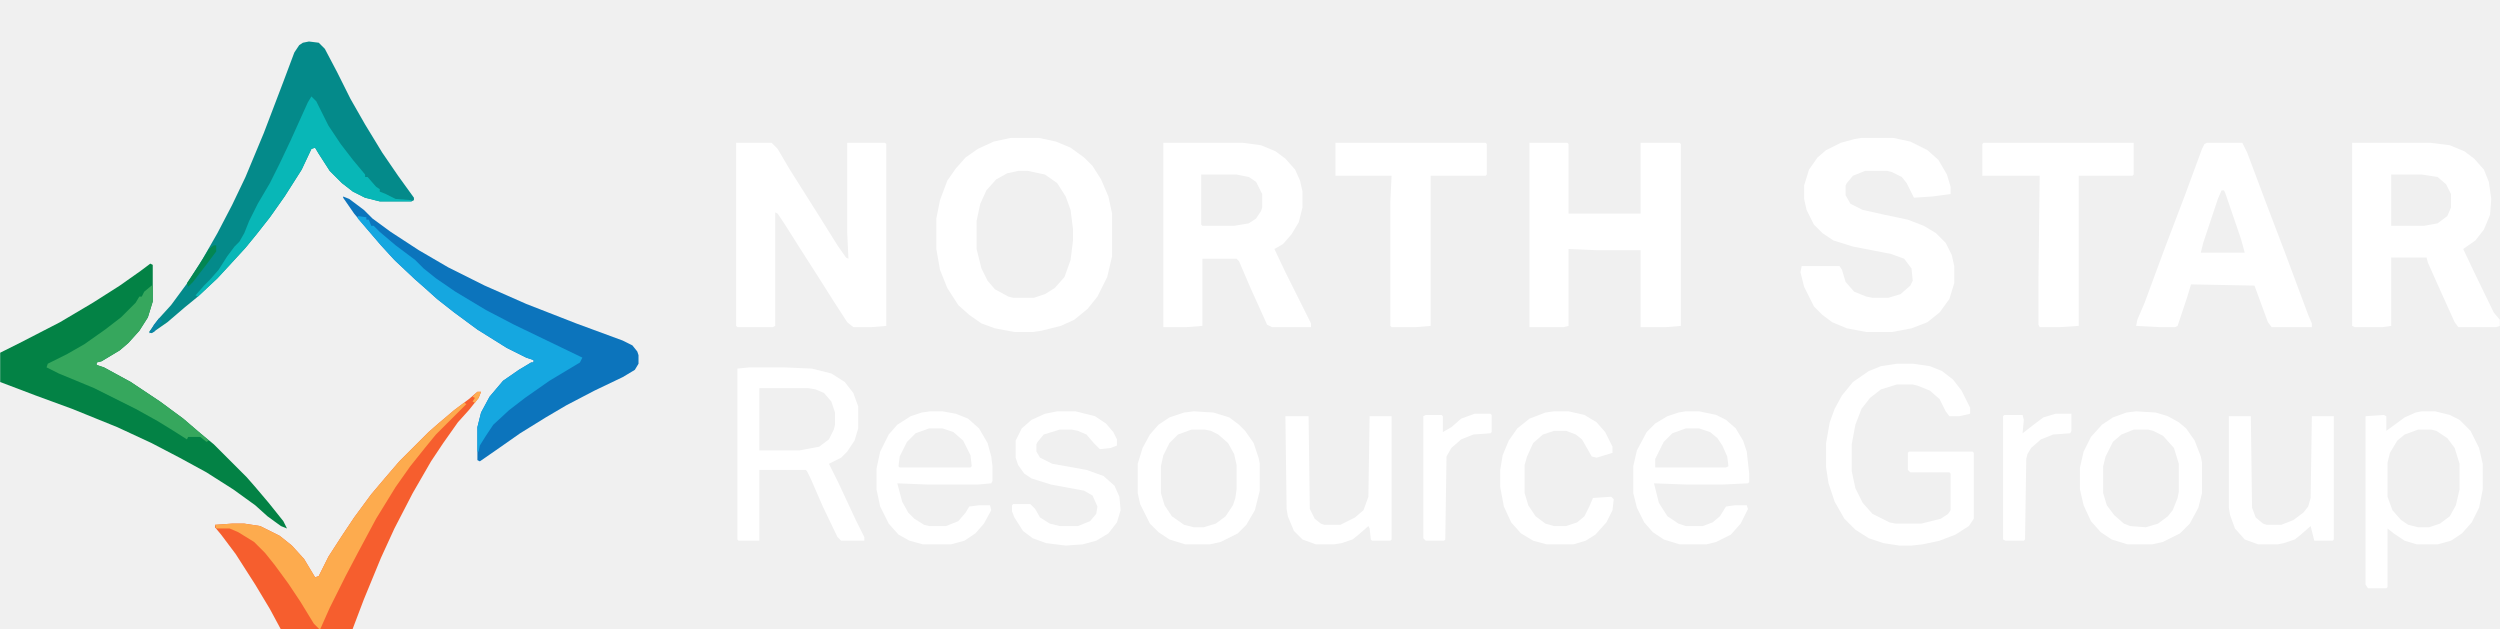
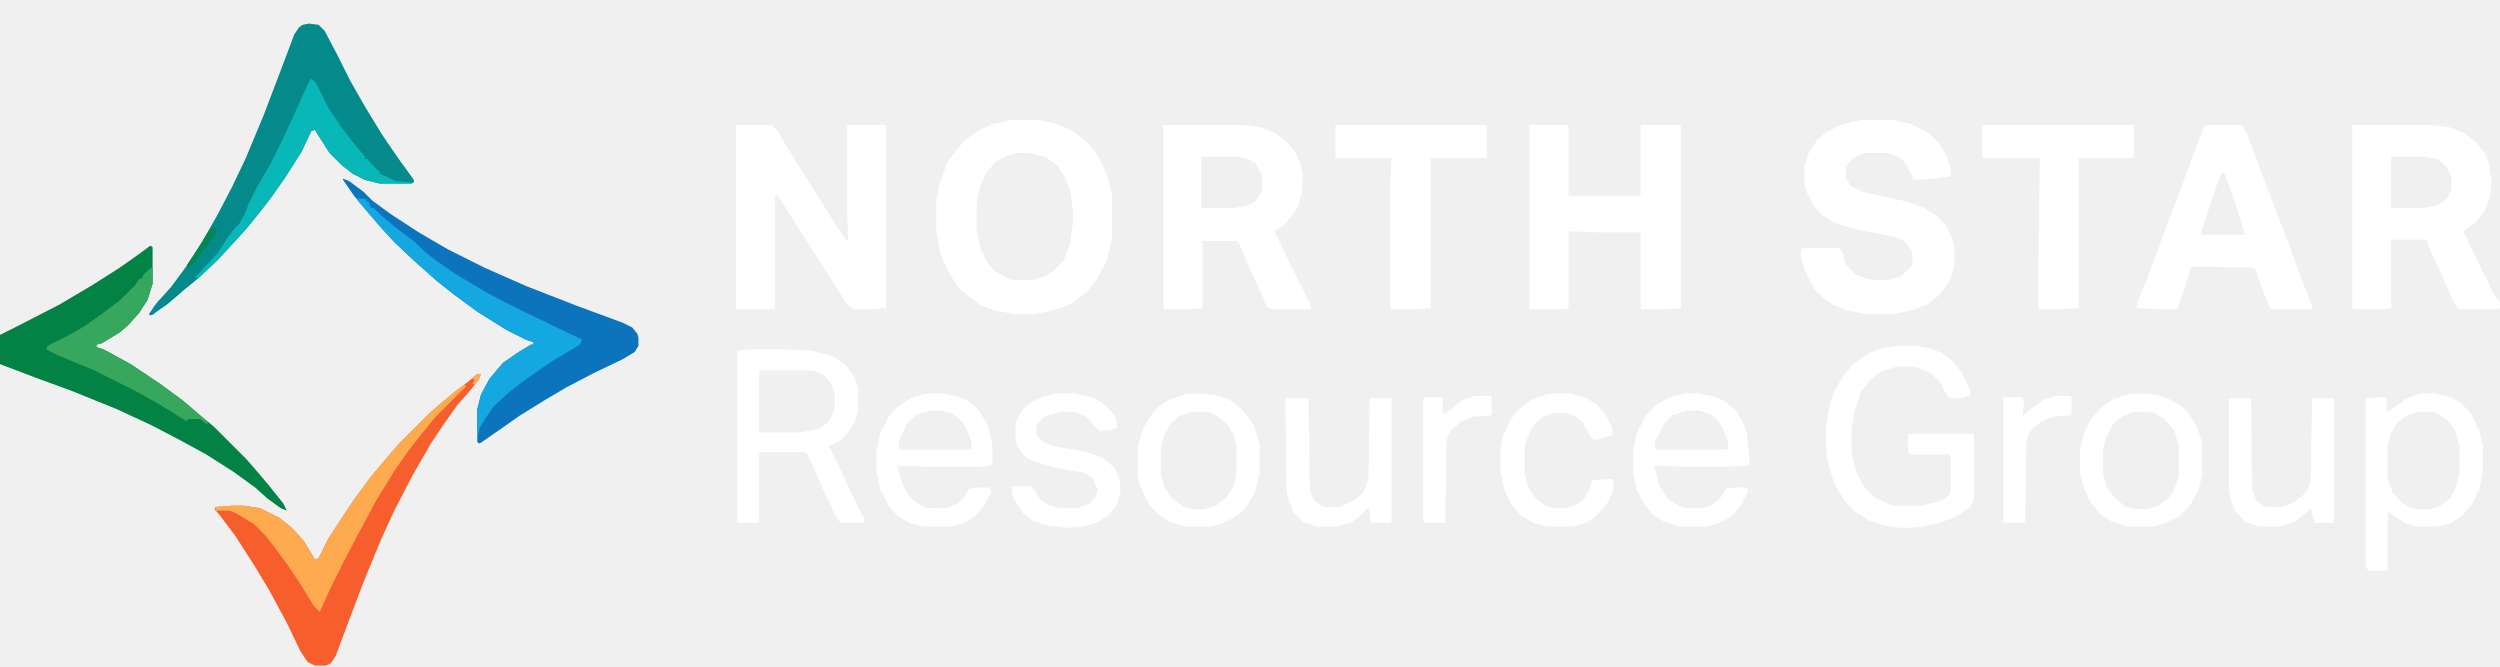
- <svg xmlns="http://www.w3.org/2000/svg" version="1.1" viewBox="0 135 2048 515" width="1400" height="352">
+ <svg xmlns="http://www.w3.org/2000/svg" version="1.1" viewBox="0 150 2048 545" width="1400" height="373">
  <path transform="translate(603,252)" d="m0 0h29l5 5 10 17 24 38 15 24 7 10 2 1-1-21v-74h31l1 1v149l-12 1h-15l-5-4-11-17-12-19-16-25-12-19-6-9-2-1v93l-2 1h-29l-1-1z" fill="#FFFFFF" />
  <path transform="translate(828,248)" d="m0 0h23l14 3 12 5 11 8 7 7 7 11 6 14 3 14v35l-4 17-8 16-8 10-11 9-11 5-16 4-7 1h-15l-16-3-11-4-10-7-9-8-9-14-6-15-3-17v-25l3-15 6-16 7-10 8-9 10-7 13-6zm6 27-9 2-9 5-8 9-5 11-3 14v23l4 16 5 10 6 7 11 6 4 1h17l9-3 8-5 8-9 5-14 2-16v-9l-2-16-4-11-7-11-10-7-14-3z" fill="#FFFFFF" />
  <path transform="translate(1927,252)" d="m0 0h64l16 2 12 5 8 6 8 9 4 10 2 14-1 13-5 12-7 9-10 7 9 19 16 33 5 6v5l-3 1h-31l-3-4-14-31-8-18-1-4h-29v56l-7 1h-23l-2-1zm32 26v42h27l11-2 8-6 3-7v-11l-4-8-7-6-13-2z" fill="#FFFFFF" />
  <path transform="translate(953,252)" d="m0 0h65l15 2 12 5 8 6 8 9 4 9 2 9v13l-3 12-6 10-7 8-7 4 9 19 21 42v3h-32l-4-2-14-31-9-21-2-2h-28v55l-13 1h-19zm31 26v41l1 1h26l12-2 6-4 4-6 1-3v-11l-5-10-6-4-10-2z" fill="#FFFFFF" />
  <path transform="translate(1525,248)" d="m0 0h26l14 3 14 7 9 8 7 12 3 10v6l-15 2-15 1-6-12-4-5-8-4-4-1h-18l-10 4-5 6-1 2v8l4 7 10 5 18 4 19 4 13 5 10 6 8 8 5 10 2 9v14l-4 13-8 11-10 8-13 5-16 3h-21l-16-3-12-5-8-6-7-7-8-16-3-12 1-5h31l2 3 3 10 7 8 10 4 5 1h13l10-3 8-7 2-4-1-10-6-8-11-4-31-6-16-5-9-6-7-7-6-12-2-9v-11l4-13 7-10 7-6 12-6 11-3z" fill="#FFFFFF" />
  <path transform="translate(1253,252)" d="m0 0h31l1 1v57h59v-58h32l1 1v149l-12 1h-21v-63h-36l-23-1v63l-4 1h-28z" fill="#FFFFFF" />
  <path transform="translate(391,456)" d="m0 0h3l-2 5-8 10-9 10-12 17-10 15-15 26-15 29-11 24-14 34-11 29-12 32-4 6-4 2h-9l-6-3-6-9-11-23-14-26-12-20-16-25-12-16-5-6v-2l14-1h10l13 2 16 8 10 8 10 11 9 15 3-1 8-16 11-17 10-15 14-19 11-13 12-14 24-24 8-7 13-11 12-9z" fill="#F65E2E" />
  <path transform="translate(281,296)" d="m0 0 5 2 12 9 7 7 15 11 23 15 24 14 30 15 34 15 41 16 38 14 8 4 4 5 1 3v7l-3 5-10 6-23 11-23 12-17 10-21 13-20 14-13 9-2-1v-27l3-12 7-13 11-13 13-9 10-6h2v-2l-6-2-16-8-24-15-19-14-14-11-10-9-8-7-17-16-11-12-12-14-10-12-9-13z" fill="#0C74BC" />
  <path transform="translate(253,169)" d="m0 0 8 1 5 5 10 19 11 22 12 21 14 23 13 19 13 18v2l-2 1h-26l-12-3-10-5-9-7-10-10-9-14-3-5-3 1-8 17-14 22-12 17-11 14-9 11-11 12-12 13-16 15-11 9-14 12-13 9-2-1 8-11 10-11 14-19 12-19 12-21 12-23 11-23 15-36 16-42 9-24 4-6 3-2z" fill="#048A8A" />
  <path transform="translate(123,351)" d="m0 0 2 1v30l-4 13-7 11-9 10-7 6-15 9-4 1v2l6 2 22 12 24 16 19 14 14 12 11 9 27 27 7 8 11 13 12 15 3 6-5-2-11-8-10-9-18-13-22-14-22-12-23-12-28-13-37-15-30-11-29-11v-24l16-8 33-17 27-16 22-14 17-12z" fill="#038245" />
  <path transform="translate(1808,252)" d="m0 0h29l4 8 15 40 16 42 19 51 3 7v3h-33l-3-4-11-30-52-1-3 10-8 24-2 1h-13l-19-1 1-5 6-14 17-46 16-42 14-38 2-4zm12 39-3 7-12 36-2 8h36l-3-11-13-38-1-2z" fill="#FFFFFF" />
  <path transform="translate(1094,252)" d="m0 0h123l1 1v25l-1 1h-45v123l-12 1h-20l-1-1v-102l1-21h-46z" fill="#FFFFFF" />
  <path transform="translate(1625,252)" d="m0 0h123v26l-1 1h-44v123l-15 1h-17l-1-2v-37l1-85h-47v-26z" fill="#FFFFFF" />
  <path transform="translate(1554,433)" d="m0 0h13l14 2 10 4 9 7 7 9 7 14v5l-9 2h-8l-3-4-5-10-8-7-10-4-4-1h-13l-13 4-9 7-7 9-5 13-3 16v22l3 14 6 12 8 9 14 7 5 1h21l16-4 6-4 2-3v-30l-1-1h-32l-2-2v-14l1-1h52l1 1v54l-4 6-11 7-13 5-14 3-9 1h-10l-13-2-12-4-11-7-9-9-8-14-5-15-2-13v-20l3-17 4-11 6-11 9-11 13-9 10-4z" fill="#FFFFFF" />
  <path transform="translate(614,436)" d="m0 0h28l23 1 16 4 11 7 7 9 4 11v18l-3 10-6 9-5 5-10 5 8 16 14 30 7 14v3h-19l-3-3-12-25-10-23-3-6-1-1h-38v58h-17l-1-1v-140zm8 17v51h33l16-3 8-6 4-8 1-4v-10l-3-9-6-7-7-3-6-1z" fill="#FFFFFF" />
  <path transform="translate(1984,472)" d="m0 0h11l12 3 8 4 9 9 7 14 3 13v21l-3 15-6 12-8 9-9 6-11 3h-17l-10-3-9-6-5-4v48l-1 1h-15l-2-3v-138l15-1 2 1v12l15-11 9-4zm-3 15-11 4-6 5-6 10-2 8v28l4 11 7 8 6 4 8 2h9l9-3 8-6 5-9 3-13v-21l-4-13-6-8-9-6-4-1z" fill="#FFFFFF" />
  <path transform="translate(762,472)" d="m0 0h10l11 2 10 4 9 8 7 12 3 11 1 8v12l-1 2-11 1h-41l-25-1 4 15 5 9 5 5 8 5 4 1h14l10-4 6-7 3-5 8-1h9l1 4-6 11-7 8-9 6-11 3h-23l-11-3-9-5-8-9-7-14-3-14v-17l3-14 7-14 7-8 11-7 9-3zm-1 14-11 4-7 7-6 12-1 8 1 1h58l1-1-1-9-6-12-8-7-9-3z" fill="#FFFFFF" />
  <path transform="translate(1381,472)" d="m0 0h11l14 3 8 4 8 7 6 10 3 9 2 18v7l-1 1-21 1h-29l-27-1 4 16 7 11 9 6 6 2h14l8-3 6-5 5-8 7-1h10l1 3-6 12-8 9-12 6-8 2h-22l-13-4-9-6-7-8-6-12-3-12v-22l3-13 8-15 7-7 10-6 9-3zm0 14-11 4-7 7-7 14v7h58l2-1-1-8-4-9-4-6-6-5-9-3z" fill="#FFFFFF" />
  <path transform="translate(978,472)" d="m0 0 16 1 13 4 8 6 5 5 7 10 4 12 1 5v22l-4 16-7 12-7 7-14 7-9 2h-20l-13-4-9-6-7-7-8-16-2-9v-24l4-13 6-11 7-8 9-6 12-4zm-2 15-11 4-7 7-5 10-2 9v22l3 10 6 9 10 7 8 2h8l10-3 8-6 6-9 2-6 1-7v-20l-2-9-5-9-8-7-6-3-5-1z" fill="#FFFFFF" />
  <path transform="translate(1750,472)" d="m0 0 16 1 10 3 9 5 6 5 7 10 5 13 1 5v25l-3 12-7 13-8 8-14 7-9 2h-20l-13-4-9-6-8-9-6-13-3-13v-18l3-13 6-12 9-10 9-6 11-4zm-2 15-10 4-7 6-6 12-2 8v22l3 10 6 8 8 7 5 2 13 1 10-3 8-6 4-5 4-10 1-5v-23l-4-13-9-10-8-4-4-1z" fill="#FFFFFF" />
  <path transform="translate(866,472)" d="m0 0h15l16 4 9 6 6 7 3 6v5l-5 2-9 1-5-5-6-7-7-3-5-1h-10l-13 4-5 6-1 2v6l3 5 10 5 28 5 14 5 9 8 4 9 1 11-3 10-7 9-10 6-11 3-14 1-16-2-11-4-8-6-7-11-2-5v-5l1-1h14l4 4 4 7 8 5 8 2h15l10-4 5-6 1-6-4-9-7-4-27-5-16-5-6-4-5-7-2-6v-14l5-10 8-7 11-5z" fill="#FFFFFF" />
  <path transform="translate(293,312)" d="m0 0 7 1v2h2l2 5h2l5 5 13 11 16 12 7 7 10 8 16 11 25 15 23 12 56 27-2 4-25 15-20 14-13 10-13 12-6 9-5 8-1 5h-1v-20l3-12 7-13 11-13 13-9 10-6h2v-2l-6-2-16-8-24-15-19-14-14-11-10-9-8-7-17-16-11-12-12-14-7-8z" fill="#15A7E0" />
  <path transform="translate(1053,476)" d="m0 0h19l1 76 4 8 5 4 3 1h13l12-6 7-6 4-11 1-66h18v101l-1 1h-15l-1-1-1-9-1-2-8 7-5 4-9 3-6 1h-15l-11-4-7-7-5-12-1-6z" fill="#FFFFFF" />
  <path transform="translate(1826,476)" d="m0 0h18l1 75 3 8 6 5 3 1h12l10-4 8-6 4-5 2-7 1-67h18v101l-1 1h-15l-3-12-8 7-5 4-9 3-5 1h-16l-11-4-8-9-4-11-1-6z" fill="#FFFFFF" />
  <path transform="translate(380,465)" d="m0 0 2 1-25 25-9 11-12 15-12 17-16 26-15 28-10 19-13 26-8 18-5-5-11-18-10-15-11-15-8-10-9-9-13-8-7-3h-11l-1-3 14-1h10l13 2 16 8 10 8 10 11 9 15 3-1 8-16 11-17 10-15 14-19 11-13 12-14 24-24 8-7 13-11z" fill="#FDAB4E" />
  <path transform="translate(1273,472)" d="m0 0h12l13 3 10 6 7 8 6 12v5l-13 4-4-1-8-14-5-4-8-3h-10l-9 3-8 7-5 11-2 7v23l3 10 6 9 8 6 7 2h10l9-3 6-5 4-8 3-7 15-1 2 2-1 9-5 10-9 10-8 5-10 3h-22l-11-3-10-6-8-9-6-13-3-16v-14l2-12 5-12 7-10 10-8 13-5z" fill="#FFFFFF" />
  <path transform="translate(255,214)" d="m0 0 4 4 10 20 10 15 10 13 10 12v2h2l7 8 3 2v2l5 2 8 4 13 1v1h-26l-12-3-10-5-9-7-10-10-9-14-3-5-3 1-8 17-14 22-12 17-11 14-9 11-11 12-12 13-16 15-2-1 7-8 5-5 7-8 7-11 6-8 4-4 4-7 4-10 7-14 10-17 8-16 9-19 14-31z" fill="#08B7B7" />
  <path transform="translate(124,369)" d="m0 0h1v13l-4 13-7 11-9 10-7 6-15 9-4 1v2l6 2 22 12 24 16 19 14 21 18-2 1-5-4h-10l-1 2-11-7-13-8-18-10-34-17-29-12-10-5 1-3 16-8 14-8 17-12 13-10 12-12 3-5h2l2-4z" fill="#36A75D" />
  <path transform="translate(1684,474)" d="m0 0h13v14l-1 2-14 1-10 4-8 7-3 5-1 4-1 66-1 1h-15l-2-1v-101l1-1h15l1 4-1 11 9-7 8-6z" fill="#FFFFFF" />
  <path transform="translate(1208,474)" d="m0 0h13l1 1v14l-1 1-14 1-10 4-8 7-4 7-1 68-1 1h-15l-2-2v-100l2-1h13l1 1v13l7-4 8-7z" fill="#FFFFFF" />
  <path transform="translate(175,336)" d="m0 0h2v5l-9 12-10 13-4 4-1-3 10-15 8-13z" fill="#038652" />
  <path transform="translate(130,396)" d="m0 0 3 2-7 9-4 1 4-7z" fill="#0985A6" />
  <path transform="translate(391,456)" d="m0 0h3l-2 5-3 4-2-1 2-3-2-1z" fill="#FDAE52" />
</svg>
